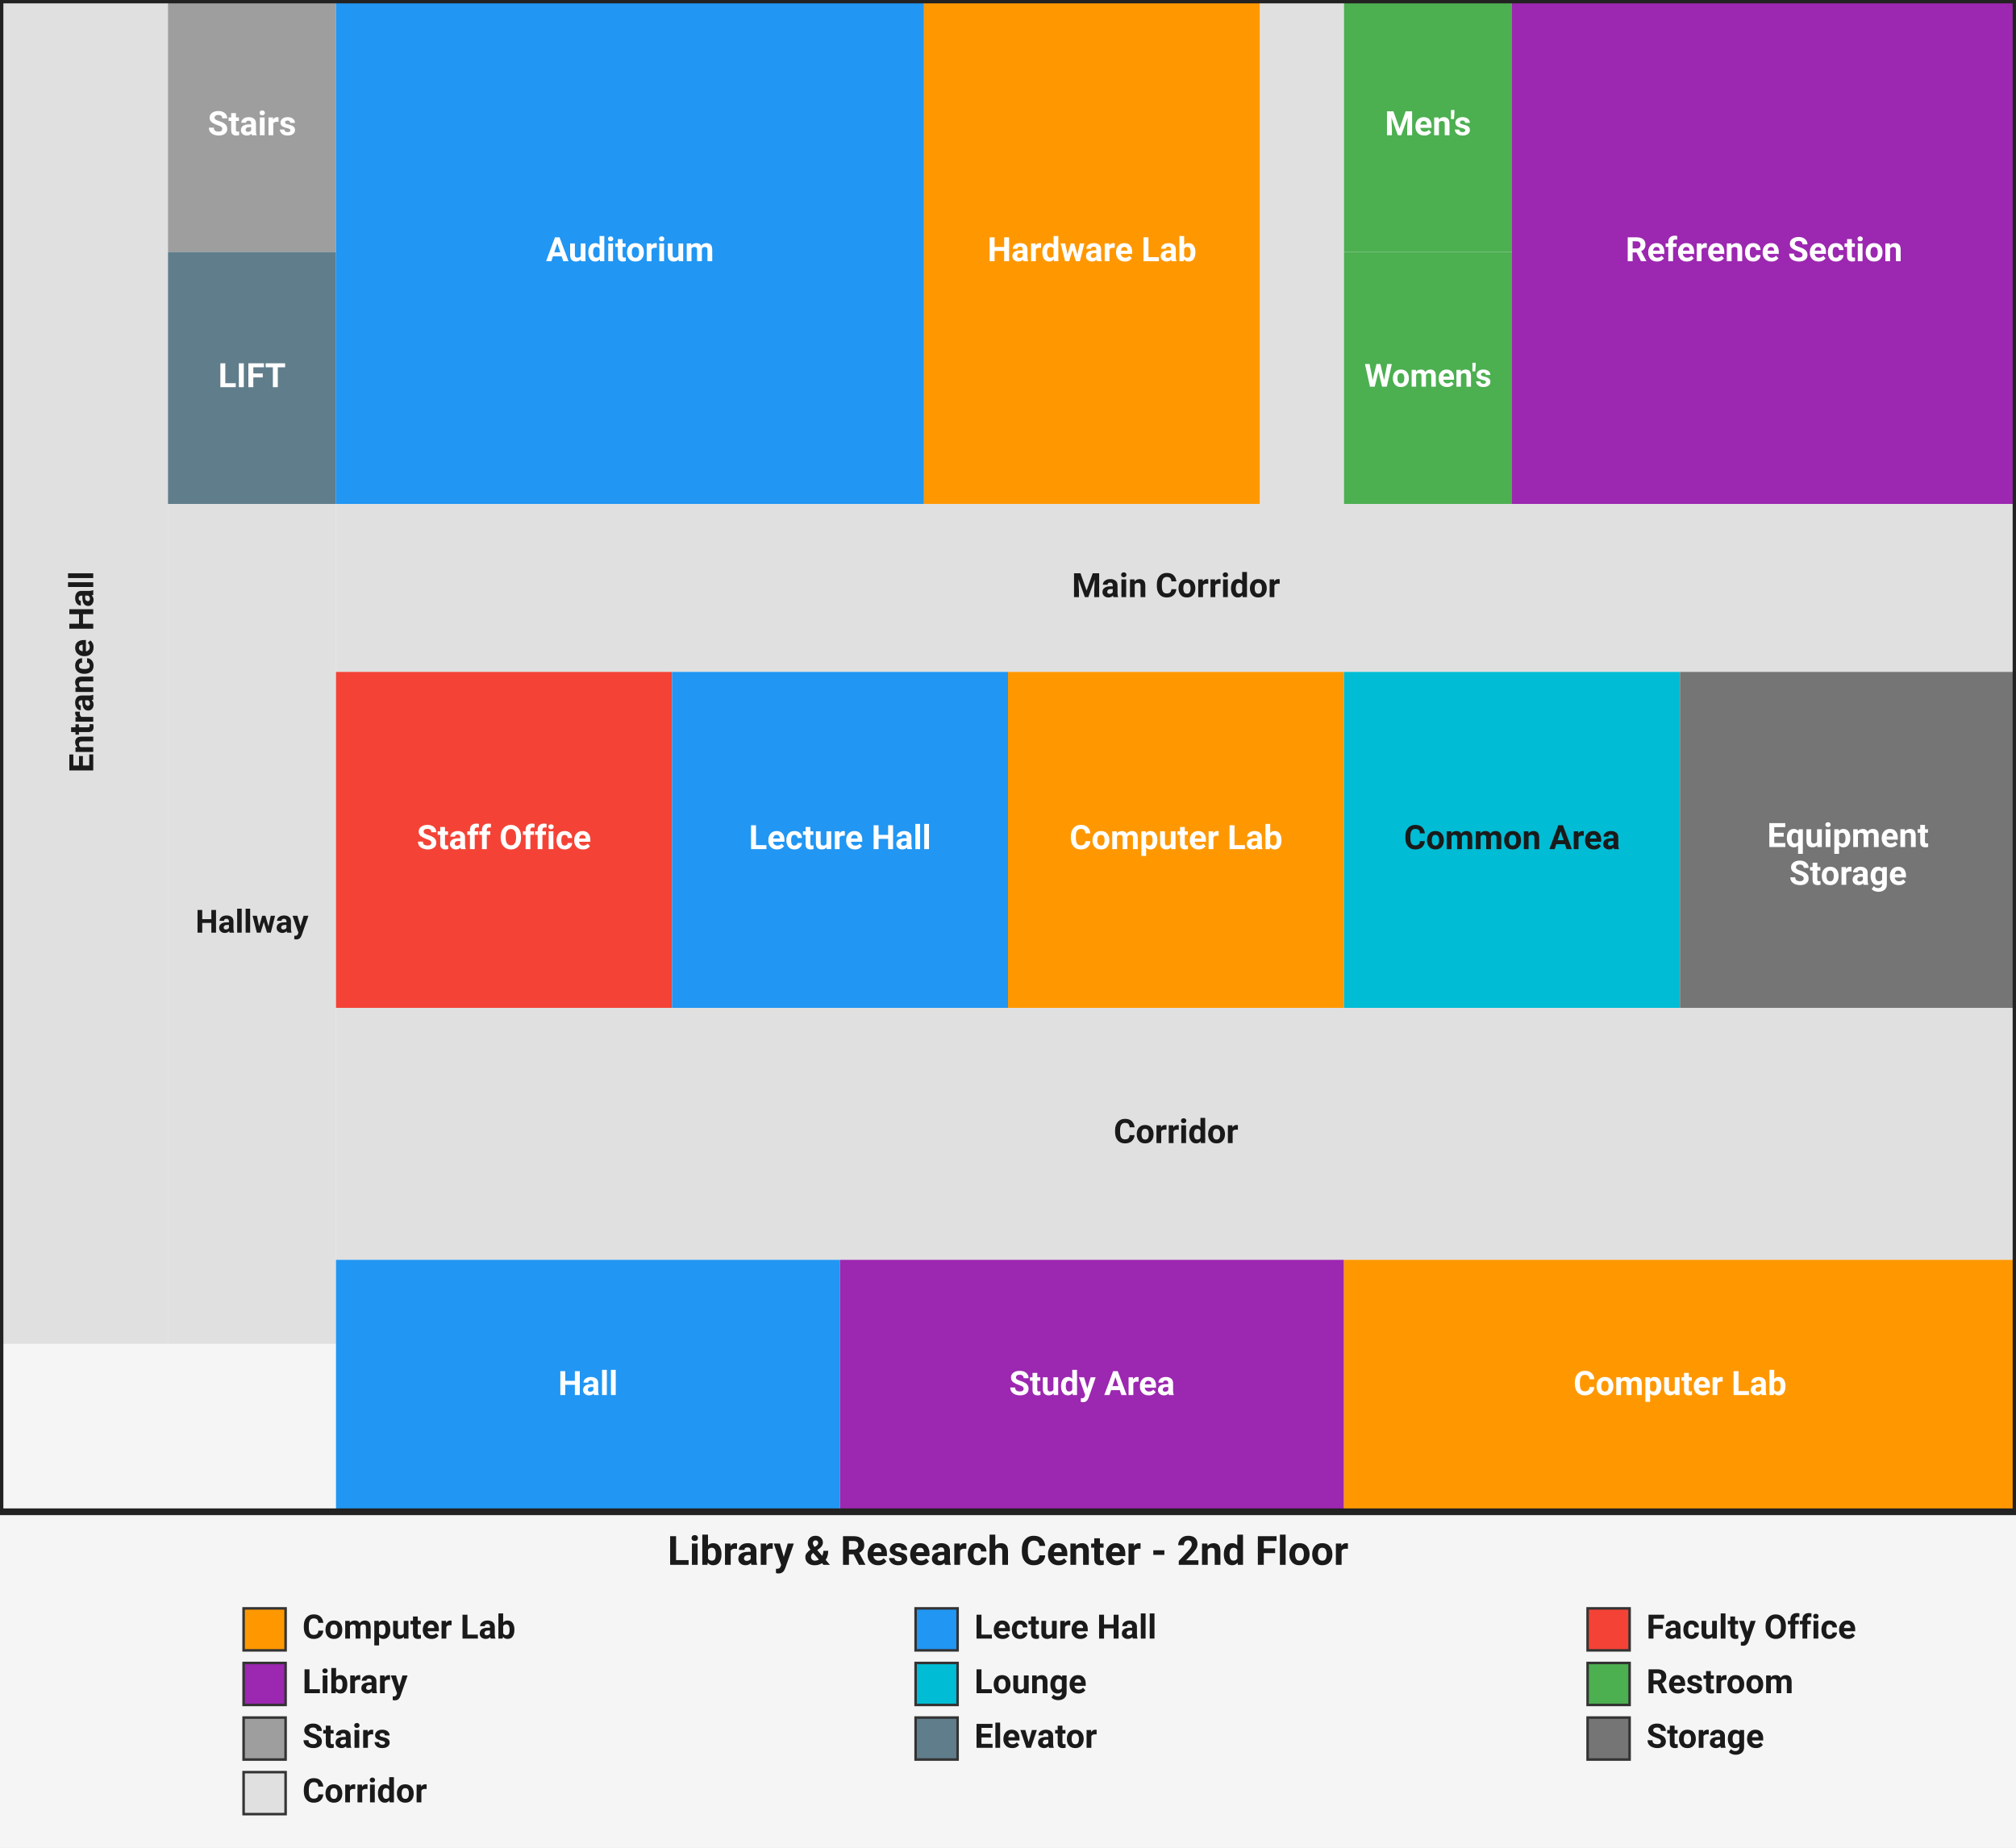
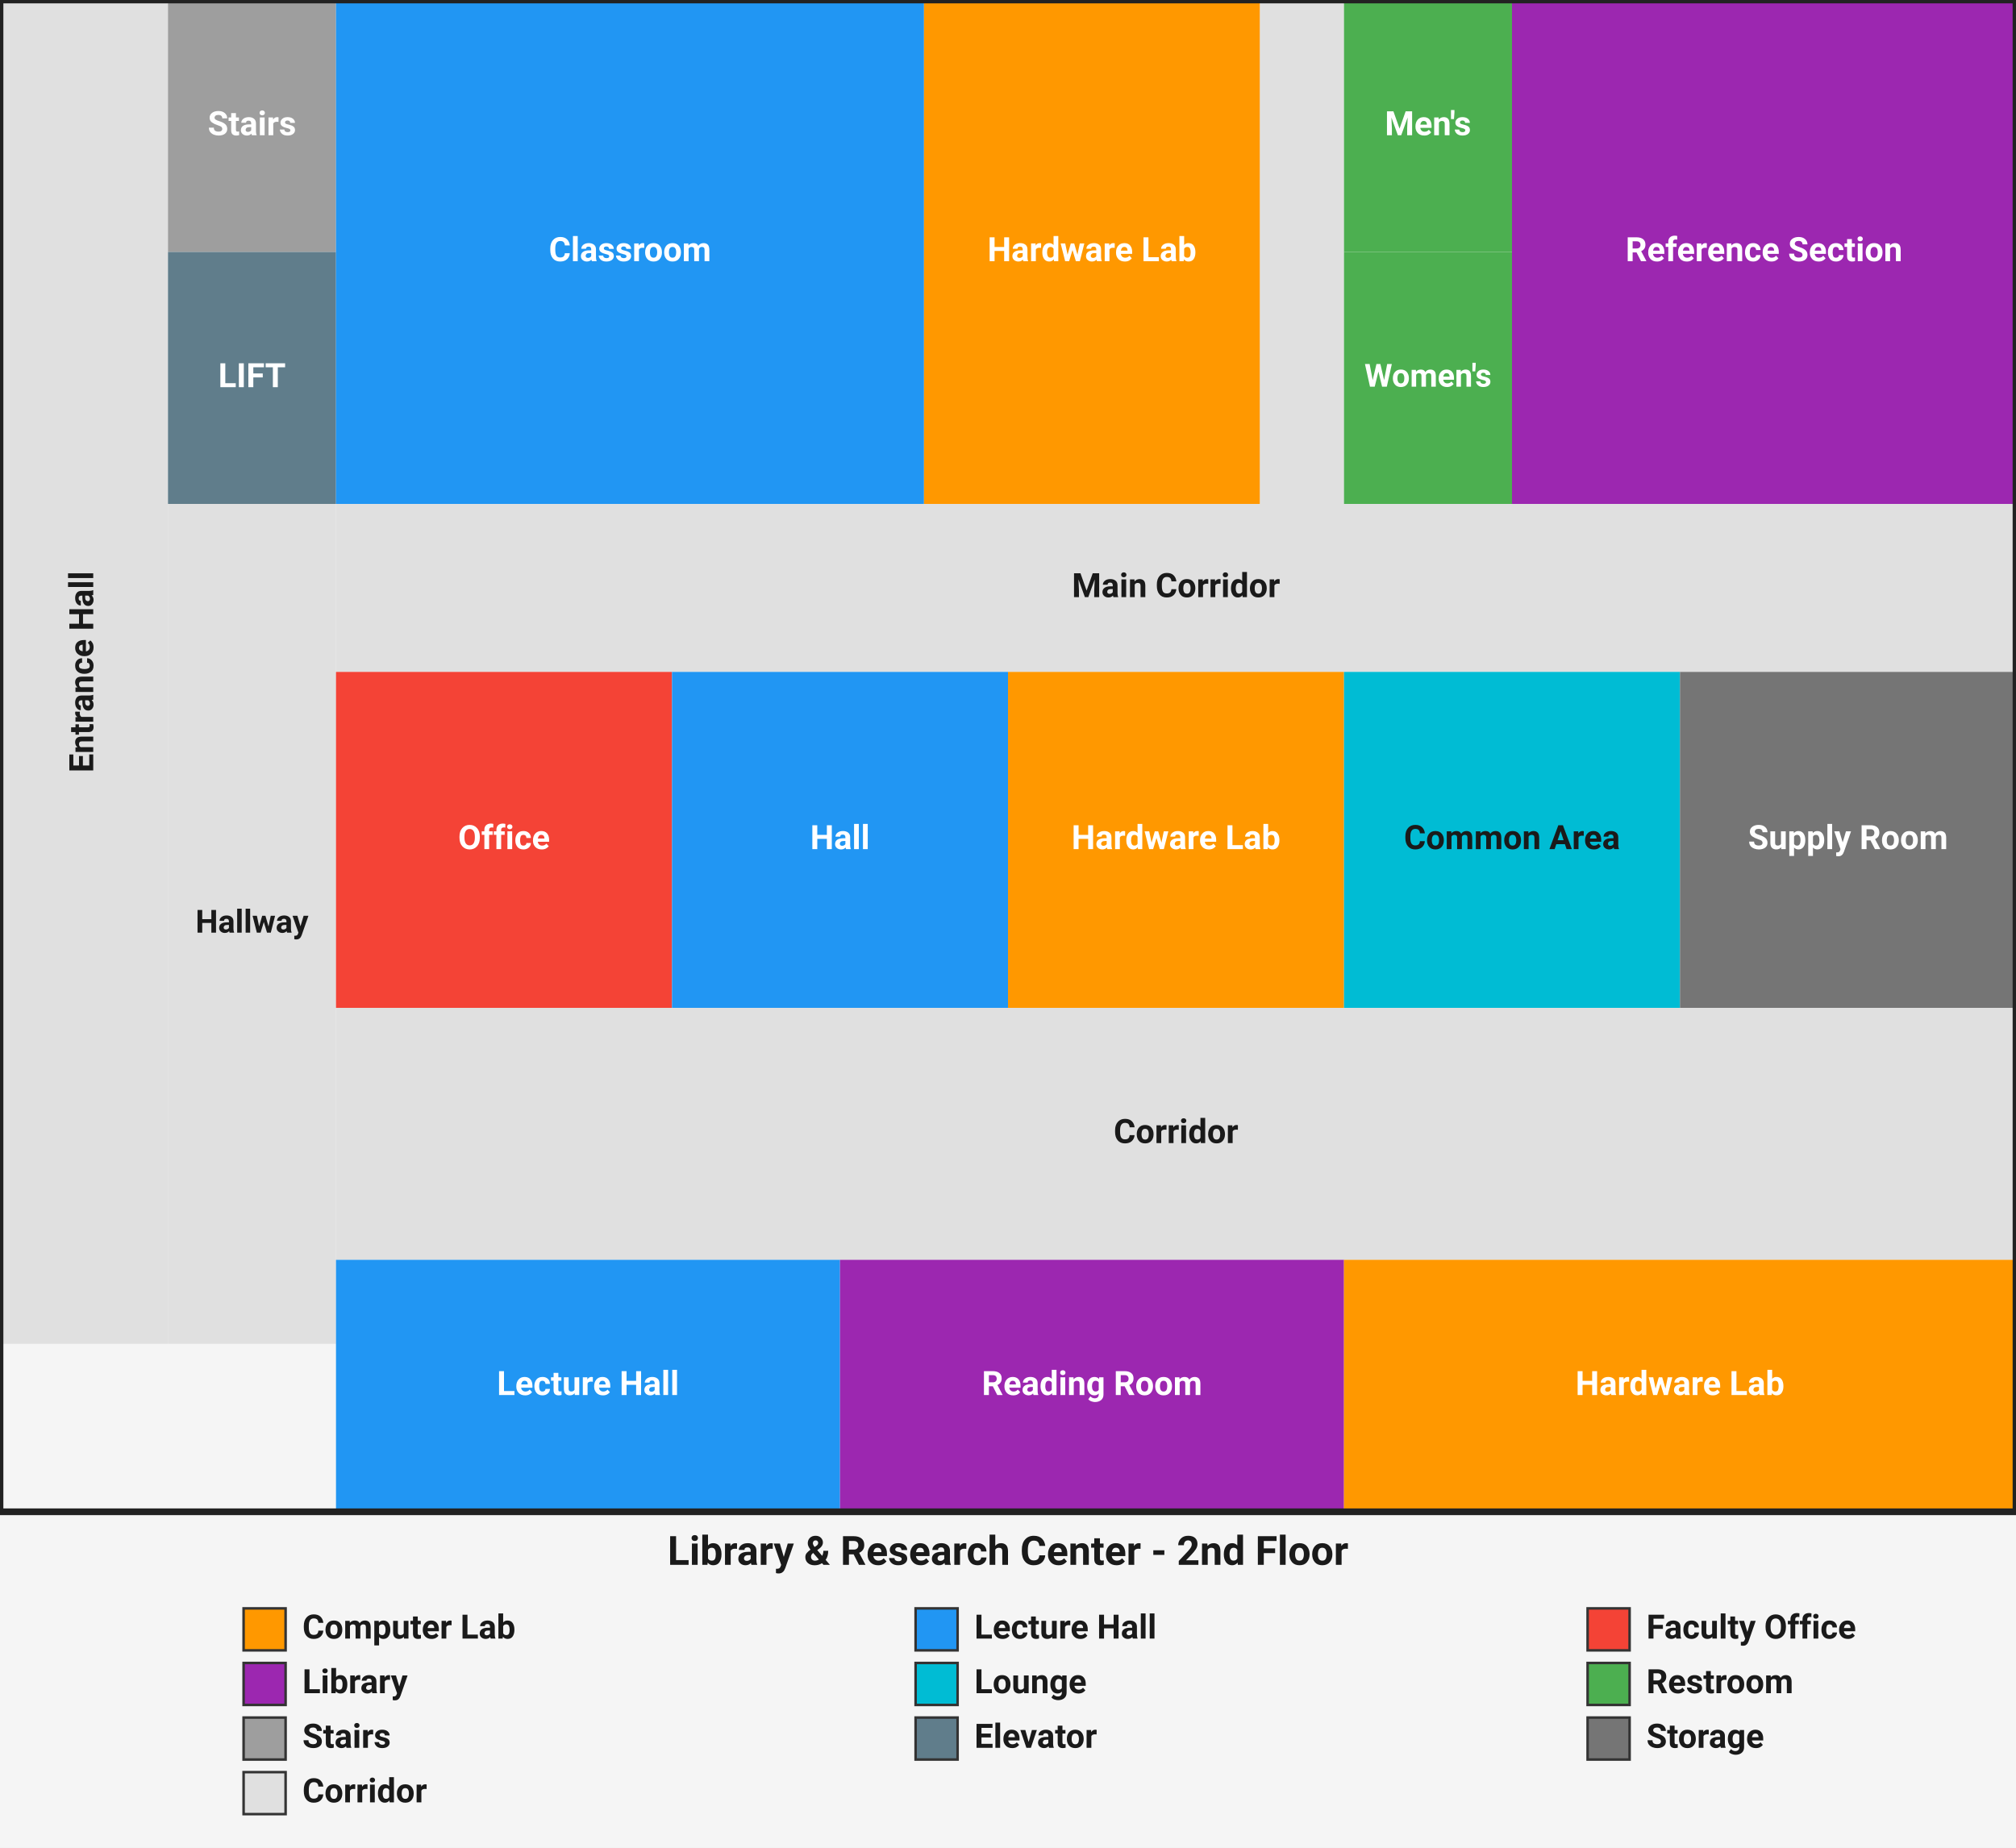
<svg xmlns="http://www.w3.org/2000/svg" viewBox="0 0 2400 2200" width="2400" height="2200" style="display:block; max-width:100%; height:auto;">
  <defs>
    <style>
      text { 
        -webkit-font-smoothing: antialiased;
        -moz-osx-font-smoothing: grayscale;
      }
    </style>
  </defs>
  <rect x="0" y="0" width="2400" height="2200" fill="#f5f5f5" />
  <rect x="0" y="0" width="200" height="1600" fill="#E0E0E0" stroke="none" />
  <text x="100.0" y="800.0" font-family="Roboto,Segoe UI,Arial,sans-serif" font-size="40" font-weight="600" fill="#1a1a1a" text-anchor="middle" dominant-baseline="middle" transform="rotate(-90 100.0 800.0)">
              Entrance Hall
            </text>
  <rect x="200" y="0" width="200" height="300" fill="#9E9E9E" stroke="none" />
  <text x="300.0" y="150.0" font-family="Roboto,Segoe UI,Arial,sans-serif" font-size="40" font-weight="600" fill="white" text-anchor="middle" dominant-baseline="middle">
              Stairs
            </text>
  <rect x="200" y="300" width="200" height="300" fill="#607D8B" stroke="none" />
  <text x="300.0" y="450.0" font-family="Roboto,Segoe UI,Arial,sans-serif" font-size="40" font-weight="600" fill="white" text-anchor="middle" dominant-baseline="middle">
              LIFT
            </text>
  <rect x="200" y="600" width="200" height="1000" fill="#E0E0E0" stroke="none" />
  <text x="300.0" y="1100.0" font-family="Roboto,Segoe UI,Arial,sans-serif" font-size="38" font-weight="600" fill="#1a1a1a" text-anchor="middle" dominant-baseline="middle">
              Hallway
            </text>
  <rect x="400" y="0" width="700" height="600" fill="#2196F3" stroke="none" />
  <text x="750.0" y="300.0" font-family="Roboto,Segoe UI,Arial,sans-serif" font-size="40" font-weight="600" fill="white" text-anchor="middle" dominant-baseline="middle">
-               Auditorium
+               Classroom
            </text>
  <rect x="1100" y="0" width="400" height="600" fill="#FF9800" stroke="none" />
  <text x="1300.0" y="300.0" font-family="Roboto,Segoe UI,Arial,sans-serif" font-size="40" font-weight="600" fill="white" text-anchor="middle" dominant-baseline="middle">
              Hardware Lab
            </text>
  <rect x="1500" y="0" width="100" height="600" fill="#E0E0E0" stroke="none" />
  <rect x="1600" y="0" width="200" height="300" fill="#4CAF50" stroke="none" />
  <text x="1700.0" y="150.0" font-family="Roboto,Segoe UI,Arial,sans-serif" font-size="40" font-weight="600" fill="white" text-anchor="middle" dominant-baseline="middle">
              Men's
            </text>
  <rect x="1600" y="300" width="200" height="300" fill="#4CAF50" stroke="none" />
  <text x="1700.0" y="450.0" font-family="Roboto,Segoe UI,Arial,sans-serif" font-size="38" font-weight="600" fill="white" text-anchor="middle" dominant-baseline="middle">
              Women's
            </text>
  <rect x="1800" y="0" width="600" height="600" fill="#9C27B0" stroke="none" />
  <text x="2100.0" y="300.0" font-family="Roboto,Segoe UI,Arial,sans-serif" font-size="40" font-weight="600" fill="white" text-anchor="middle" dominant-baseline="middle">
              Reference Section
            </text>
  <rect x="400" y="600" width="2000" height="200" fill="#E0E0E0" stroke="none" />
  <text x="1400.0" y="700.0" font-family="Roboto,Segoe UI,Arial,sans-serif" font-size="40" font-weight="600" fill="#1a1a1a" text-anchor="middle" dominant-baseline="middle">
              Main Corridor
            </text>
  <rect x="400" y="800" width="400" height="400" fill="#F44336" stroke="none" />
  <text x="600.0" y="1000.0" font-family="Roboto,Segoe UI,Arial,sans-serif" font-size="40" font-weight="600" fill="white" text-anchor="middle" dominant-baseline="middle">
-               Staff Office
+               Office
            </text>
  <rect x="800" y="800" width="400" height="400" fill="#2196F3" stroke="none" />
  <text x="1000.0" y="1000.0" font-family="Roboto,Segoe UI,Arial,sans-serif" font-size="40" font-weight="600" fill="white" text-anchor="middle" dominant-baseline="middle">
-               Lecture Hall
+               Hall
            </text>
  <rect x="1200" y="800" width="400" height="400" fill="#FF9800" stroke="none" />
  <text x="1400.0" y="1000.0" font-family="Roboto,Segoe UI,Arial,sans-serif" font-size="40" font-weight="600" fill="white" text-anchor="middle" dominant-baseline="middle">
-               Computer Lab
+               Hardware Lab
            </text>
  <rect x="1600" y="800" width="400" height="400" fill="#00BCD4" stroke="none" />
  <text x="1800.0" y="1000.0" font-family="Roboto,Segoe UI,Arial,sans-serif" font-size="40" font-weight="600" fill="#1a1a1a" text-anchor="middle" dominant-baseline="middle">
              Common Area
            </text>
  <rect x="2000" y="800" width="400" height="400" fill="#757575" stroke="none" />
-   <g>
-     <text x="2200.0" y="997.5" font-family="Roboto,Segoe UI,Arial,sans-serif" font-size="40" font-weight="600" fill="white" text-anchor="middle" dominant-baseline="middle">
-                   Equipment
-                 </text>
-     <text x="2200.0" y="1042.5" font-family="Roboto,Segoe UI,Arial,sans-serif" font-size="40" font-weight="600" fill="white" text-anchor="middle" dominant-baseline="middle">
-                   Storage
-                 </text>
-   </g>
+   <text x="2200.0" y="1000.0" font-family="Roboto,Segoe UI,Arial,sans-serif" font-size="40" font-weight="600" fill="white" text-anchor="middle" dominant-baseline="middle">
+               Supply Room
+             </text>
  <rect x="400" y="1200" width="2000" height="300" fill="#E0E0E0" stroke="none" />
  <text x="1400.0" y="1350.0" font-family="Roboto,Segoe UI,Arial,sans-serif" font-size="40" font-weight="600" fill="#1a1a1a" text-anchor="middle" dominant-baseline="middle">
              Corridor
            </text>
  <rect x="400" y="1500" width="600" height="300" fill="#2196F3" stroke="none" />
  <text x="700.0" y="1650.0" font-family="Roboto,Segoe UI,Arial,sans-serif" font-size="40" font-weight="600" fill="white" text-anchor="middle" dominant-baseline="middle">
-               Hall
+               Lecture Hall
            </text>
  <rect x="1000" y="1500" width="600" height="300" fill="#9C27B0" stroke="none" />
  <text x="1300.0" y="1650.0" font-family="Roboto,Segoe UI,Arial,sans-serif" font-size="40" font-weight="600" fill="white" text-anchor="middle" dominant-baseline="middle">
-               Study Area
+               Reading Room
            </text>
  <rect x="1600" y="1500" width="800" height="300" fill="#FF9800" stroke="none" />
  <text x="2000.0" y="1650.0" font-family="Roboto,Segoe UI,Arial,sans-serif" font-size="40" font-weight="600" fill="white" text-anchor="middle" dominant-baseline="middle">
-               Computer Lab
+               Hardware Lab
            </text>
  <rect x="0" y="0" width="2400" height="1800" fill="none" stroke="#222" stroke-width="8" />
  <text x="1200.0" y="1850" font-family="Roboto,Segoe UI,Arial,sans-serif" font-size="48" font-weight="700" fill="#1a1a1a" text-anchor="middle" dominant-baseline="middle">
          Library &amp; Research Center - 2nd Floor
        </text>
  <rect x="290.0" y="1915.0" width="50" height="50" fill="#FF9800" stroke="#333" stroke-width="3" />
  <text x="360.0" y="1940" font-family="Roboto,Segoe UI,Arial,sans-serif" font-size="40" font-weight="700" fill="#1a1a1a" text-anchor="start" dominant-baseline="middle">
          Computer Lab
        </text>
  <rect x="1090.0" y="1915.0" width="50" height="50" fill="#2196F3" stroke="#333" stroke-width="3" />
  <text x="1160.0" y="1940" font-family="Roboto,Segoe UI,Arial,sans-serif" font-size="40" font-weight="700" fill="#1a1a1a" text-anchor="start" dominant-baseline="middle">
          Lecture Hall
        </text>
  <rect x="1890.0" y="1915.0" width="50" height="50" fill="#F44336" stroke="#333" stroke-width="3" />
  <text x="1960.0" y="1940" font-family="Roboto,Segoe UI,Arial,sans-serif" font-size="40" font-weight="700" fill="#1a1a1a" text-anchor="start" dominant-baseline="middle">
          Faculty Office
        </text>
  <rect x="290.0" y="1980.0" width="50" height="50" fill="#9C27B0" stroke="#333" stroke-width="3" />
  <text x="360.0" y="2005" font-family="Roboto,Segoe UI,Arial,sans-serif" font-size="40" font-weight="700" fill="#1a1a1a" text-anchor="start" dominant-baseline="middle">
          Library
        </text>
  <rect x="1090.0" y="1980.0" width="50" height="50" fill="#00BCD4" stroke="#333" stroke-width="3" />
  <text x="1160.0" y="2005" font-family="Roboto,Segoe UI,Arial,sans-serif" font-size="40" font-weight="700" fill="#1a1a1a" text-anchor="start" dominant-baseline="middle">
          Lounge
        </text>
  <rect x="1890.0" y="1980.0" width="50" height="50" fill="#4CAF50" stroke="#333" stroke-width="3" />
  <text x="1960.0" y="2005" font-family="Roboto,Segoe UI,Arial,sans-serif" font-size="40" font-weight="700" fill="#1a1a1a" text-anchor="start" dominant-baseline="middle">
          Restroom
        </text>
  <rect x="290.0" y="2045.0" width="50" height="50" fill="#9E9E9E" stroke="#333" stroke-width="3" />
  <text x="360.0" y="2070" font-family="Roboto,Segoe UI,Arial,sans-serif" font-size="40" font-weight="700" fill="#1a1a1a" text-anchor="start" dominant-baseline="middle">
          Stairs
        </text>
  <rect x="1090.0" y="2045.0" width="50" height="50" fill="#607D8B" stroke="#333" stroke-width="3" />
  <text x="1160.0" y="2070" font-family="Roboto,Segoe UI,Arial,sans-serif" font-size="40" font-weight="700" fill="#1a1a1a" text-anchor="start" dominant-baseline="middle">
          Elevator
        </text>
  <rect x="1890.0" y="2045.0" width="50" height="50" fill="#757575" stroke="#333" stroke-width="3" />
  <text x="1960.0" y="2070" font-family="Roboto,Segoe UI,Arial,sans-serif" font-size="40" font-weight="700" fill="#1a1a1a" text-anchor="start" dominant-baseline="middle">
          Storage
        </text>
  <rect x="290.0" y="2110.0" width="50" height="50" fill="#E0E0E0" stroke="#333" stroke-width="3" />
  <text x="360.0" y="2135" font-family="Roboto,Segoe UI,Arial,sans-serif" font-size="40" font-weight="700" fill="#1a1a1a" text-anchor="start" dominant-baseline="middle">
          Corridor
        </text>
</svg>
